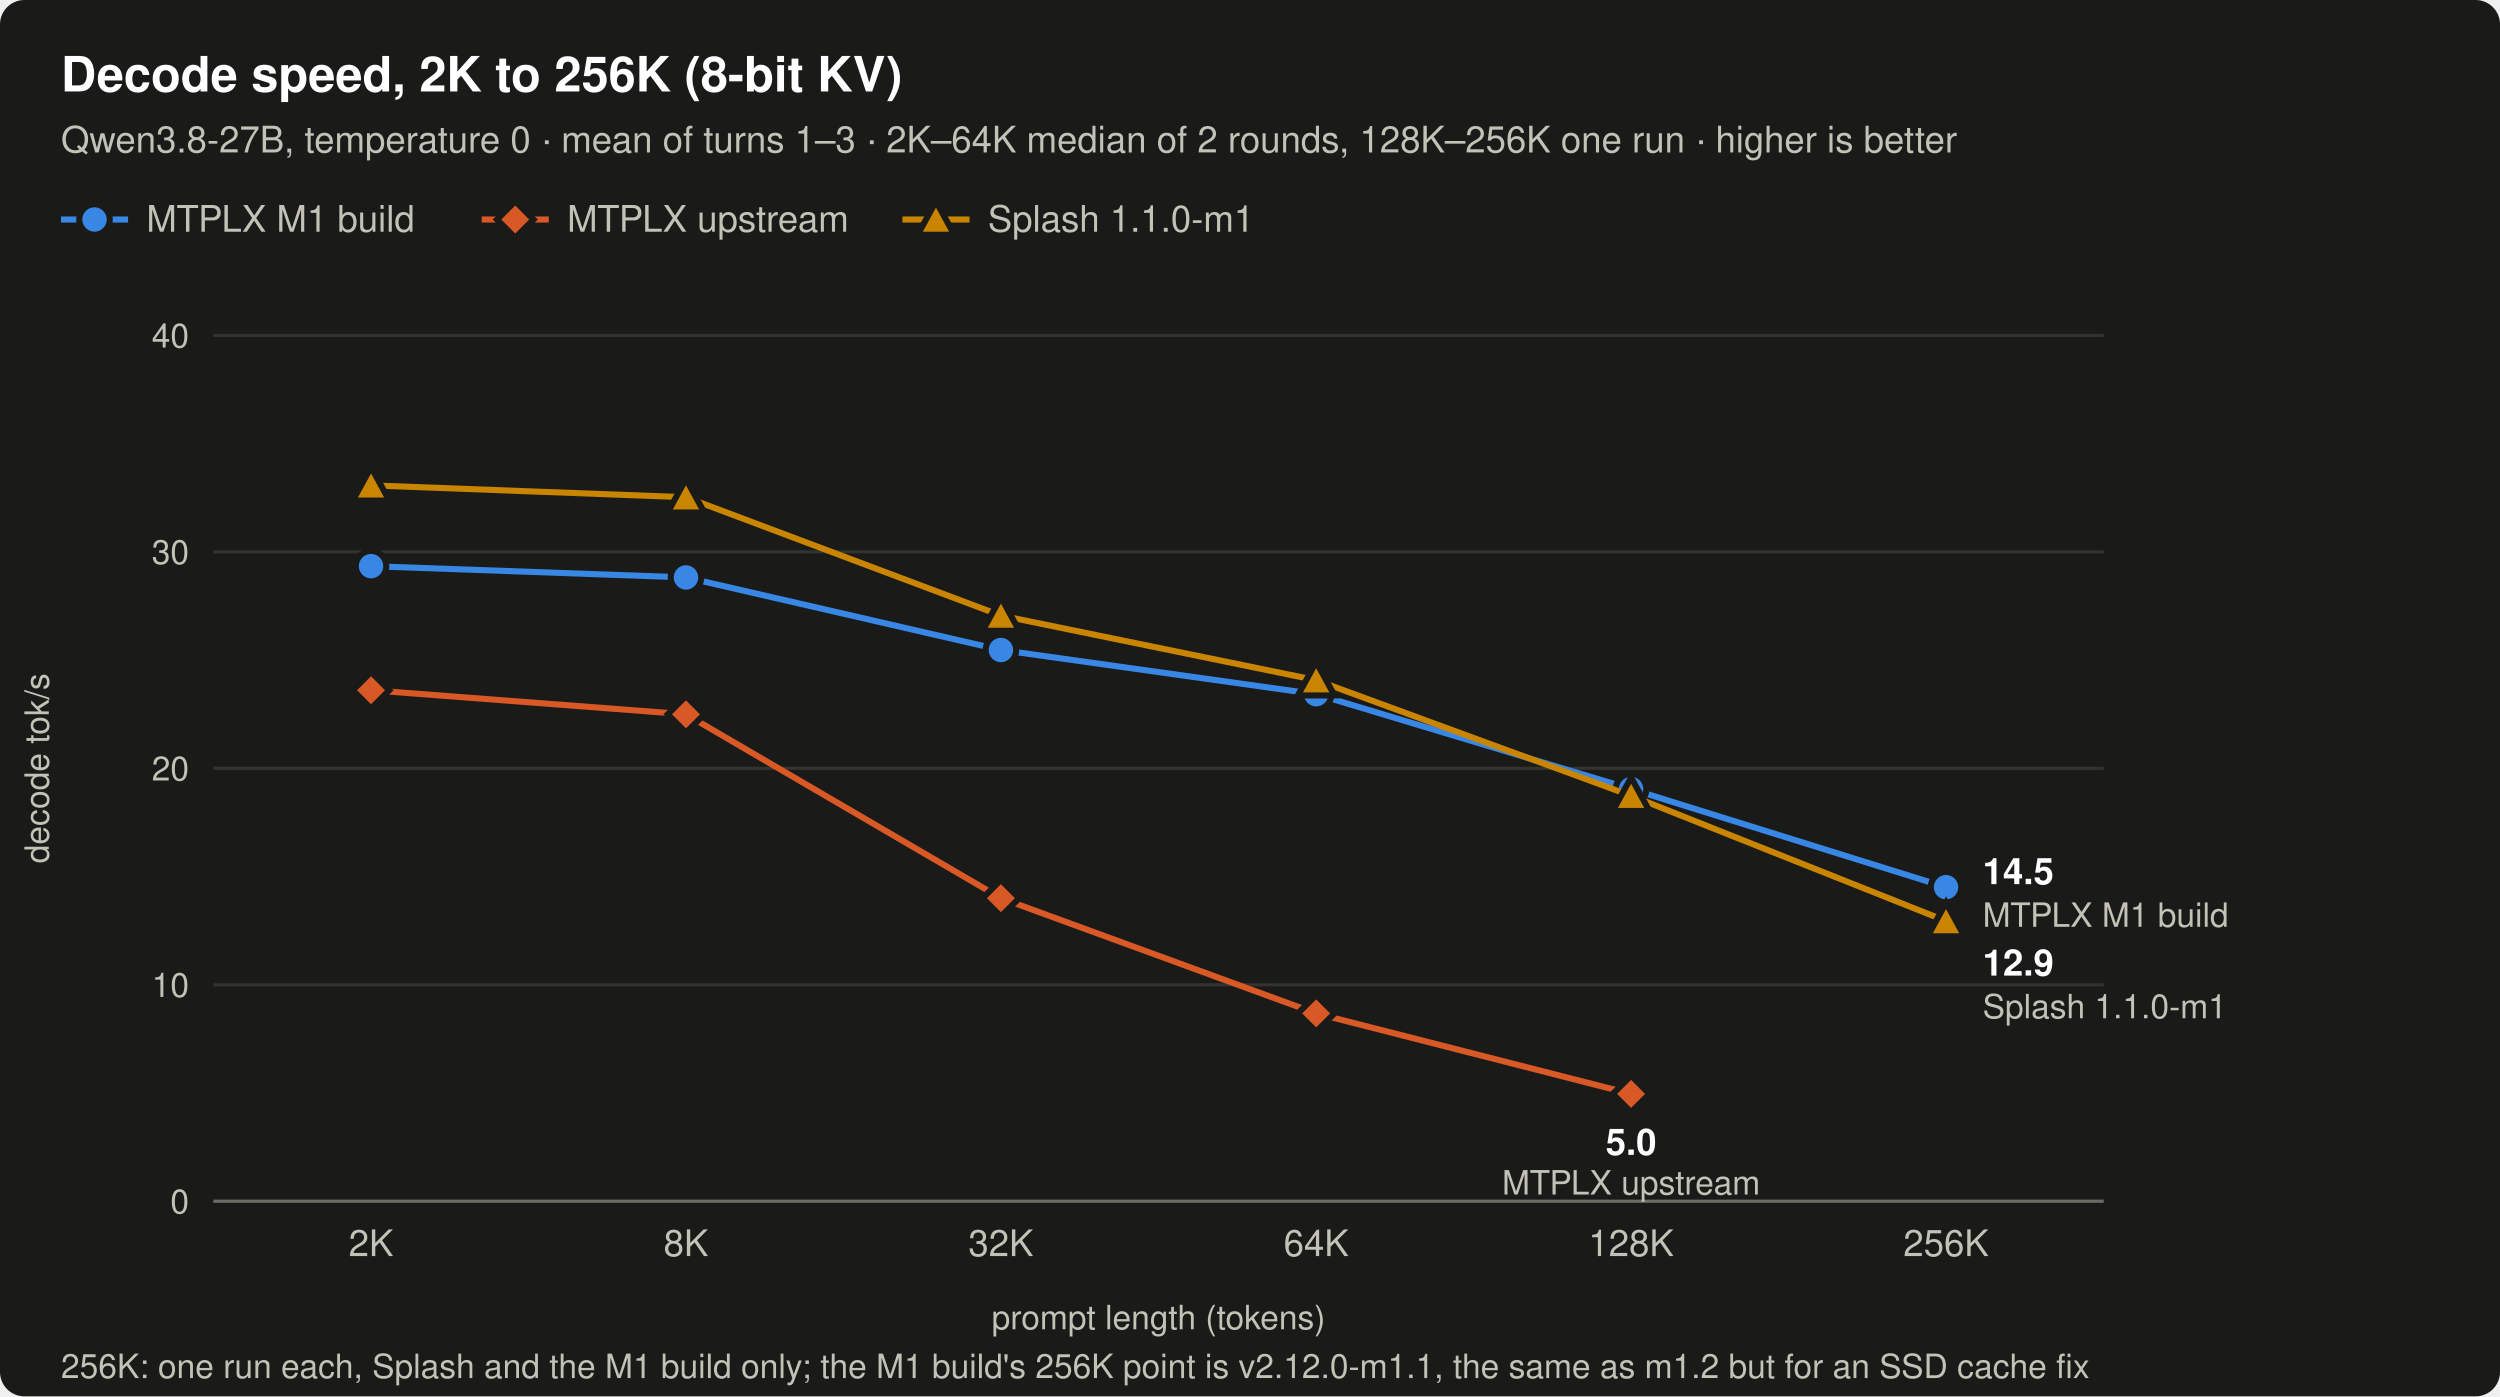
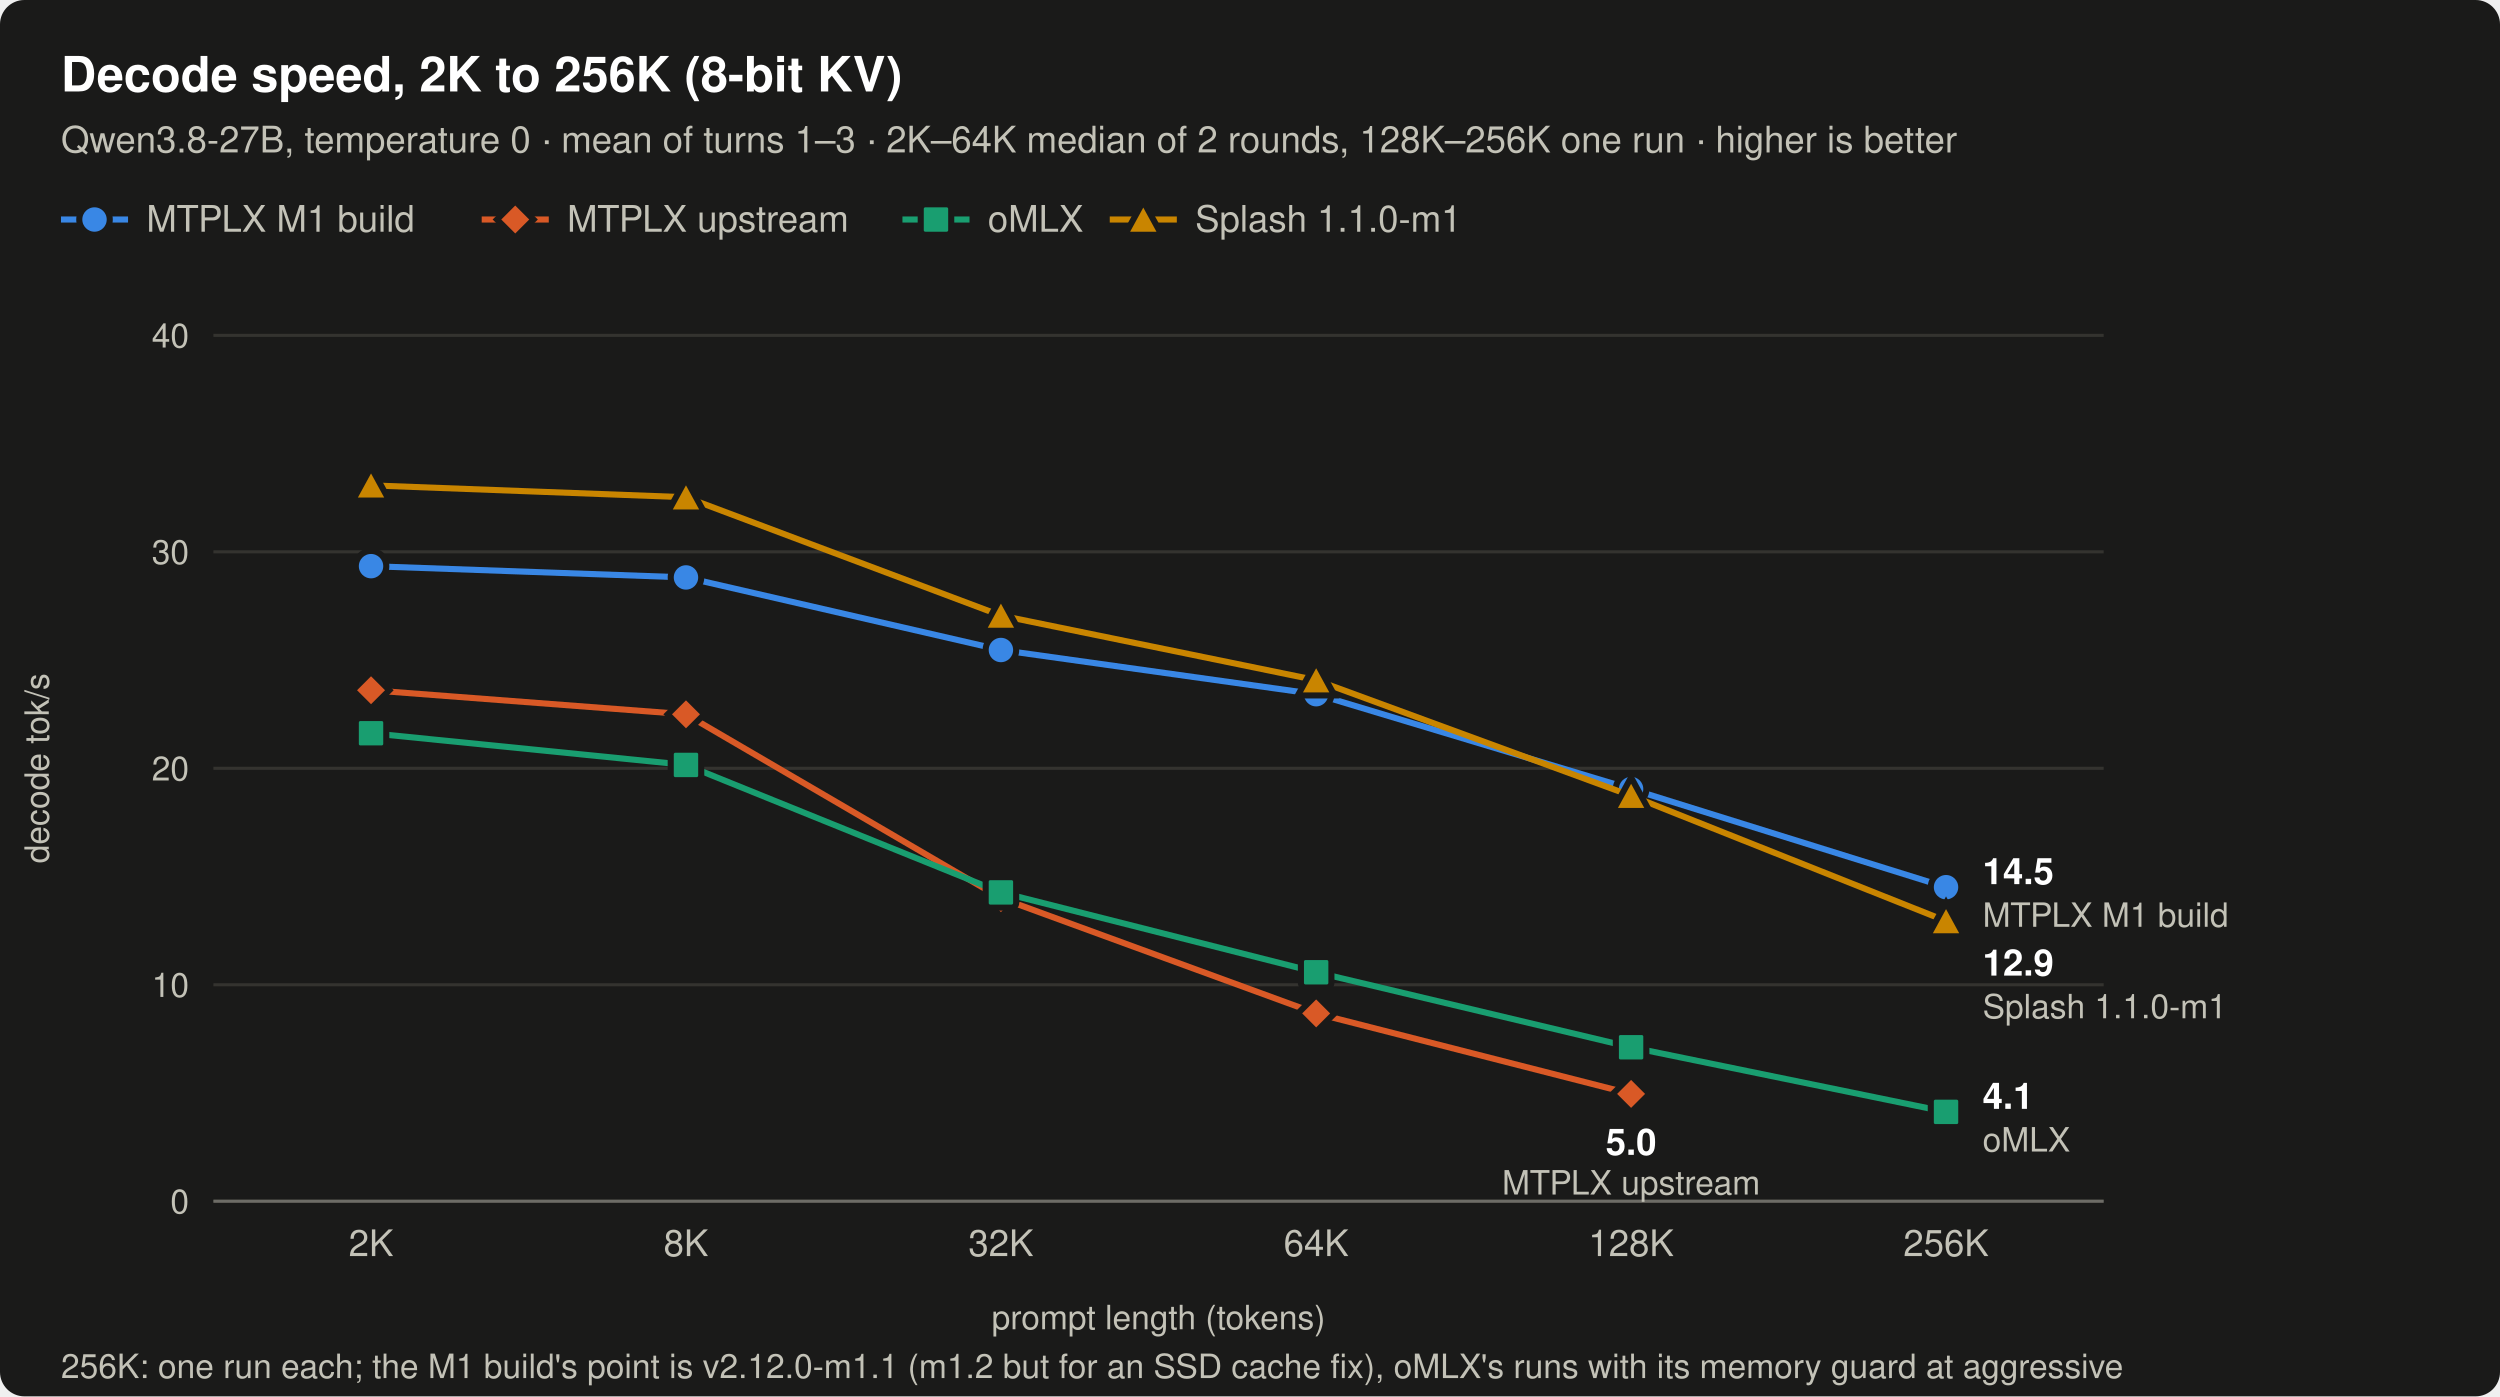
<svg xmlns="http://www.w3.org/2000/svg" viewBox="0 0 820 458" width="820" height="458" role="img" aria-label="Decode speed, 2K to 256K (8-bit KV)" font-family="-apple-system,BlinkMacSystemFont,Segoe UI,Helvetica,Arial,sans-serif">
  <rect width="820" height="458" rx="8" fill="#1a1a19" />
  <text x="20" y="30" fill="#ffffff" font-size="16" font-weight="600">Decode speed, 2K to 256K (8-bit KV)</text>
  <text x="20" y="50" fill="#c3c2b7" font-size="12">Qwen3.8-27B, temperature 0 · mean of turns 1–3 · 2K–64K median of 2 rounds, 128K–256K one run · higher is better</text>
  <line x1="20" x2="42" y1="72" y2="72" stroke="#3987e5" stroke-width="2" />
  <circle cx="31" cy="72" r="5" fill="#3987e5" stroke="#1a1a19" stroke-width="2" />
  <text x="48" y="76" fill="#c3c2b7" font-size="12">MTPLX M1 build</text>
  <line x1="158" x2="180" y1="72" y2="72" stroke="#d95926" stroke-width="2" />
  <path d="M169 66L175 72L169 78L163 72Z" fill="#d95926" stroke="#1a1a19" stroke-width="2" />
  <text x="186" y="76" fill="#c3c2b7" font-size="12">MTPLX upstream</text>
-   <line x1="296" x2="318" y1="72" y2="72" stroke="#c98500" stroke-width="2" />
-   <path d="M307 66L313 77L301 77Z" fill="#c98500" stroke="#1a1a19" stroke-width="2" />
-   <text x="324" y="76" fill="#c3c2b7" font-size="12">Splash 1.1.0-m1</text>
+   <line x1="296" x2="318" y1="72" y2="72" stroke="#199e70" stroke-width="2" />
+   <rect x="302" y="67" width="10" height="10" rx="1.5" fill="#199e70" stroke="#1a1a19" stroke-width="2" />
+   <text x="324" y="76" fill="#c3c2b7" font-size="12">oMLX</text>
+   <line x1="364" x2="386" y1="72" y2="72" stroke="#c98500" stroke-width="2" />
+   <path d="M375 66L381 77L369 77Z" fill="#c98500" stroke="#1a1a19" stroke-width="2" />
+   <text x="392" y="76" fill="#c3c2b7" font-size="12">Splash 1.1.0-m1</text>
  <line x1="70" x2="690" y1="394.0" y2="394.0" stroke="#34332f" />
  <text x="62" y="398.0" fill="#c3c2b7" font-size="11" text-anchor="end">0</text>
  <line x1="70" x2="690" y1="323.0" y2="323.0" stroke="#34332f" />
  <text x="62" y="327.0" fill="#c3c2b7" font-size="11" text-anchor="end">10</text>
  <line x1="70" x2="690" y1="252.0" y2="252.0" stroke="#34332f" />
  <text x="62" y="256.0" fill="#c3c2b7" font-size="11" text-anchor="end">20</text>
  <line x1="70" x2="690" y1="181.0" y2="181.0" stroke="#34332f" />
  <text x="62" y="185.0" fill="#c3c2b7" font-size="11" text-anchor="end">30</text>
  <line x1="70" x2="690" y1="110.0" y2="110.0" stroke="#34332f" />
  <text x="62" y="114.0" fill="#c3c2b7" font-size="11" text-anchor="end">40</text>
  <line x1="70" x2="690" y1="394" y2="394" stroke="#6d6c66" />
  <text x="121.7" y="412" fill="#c3c2b7" font-size="12" text-anchor="middle">2K</text>
  <text x="225.0" y="412" fill="#c3c2b7" font-size="12" text-anchor="middle">8K</text>
  <text x="328.3" y="412" fill="#c3c2b7" font-size="12" text-anchor="middle">32K</text>
  <text x="431.7" y="412" fill="#c3c2b7" font-size="12" text-anchor="middle">64K</text>
  <text x="535.0" y="412" fill="#c3c2b7" font-size="12" text-anchor="middle">128K</text>
  <text x="638.3" y="412" fill="#c3c2b7" font-size="12" text-anchor="middle">256K</text>
  <text x="380.0" y="436" fill="#c3c2b7" font-size="11" text-anchor="middle">prompt length (tokens)</text>
  <text x="16" y="252.0" fill="#c3c2b7" font-size="11" text-anchor="middle" transform="rotate(-90 16 252.0)">decode tok/s</text>
  <polyline points="121.7,185.7 225.0,189.4 328.3,213.2 431.7,227.7 535.0,258.8 638.3,291.0" fill="none" stroke="#3987e5" stroke-width="2" stroke-linejoin="round" />
  <circle cx="121.7" cy="185.7" r="5" fill="#3987e5" stroke="#1a1a19" stroke-width="2" />
  <circle cx="225.0" cy="189.4" r="5" fill="#3987e5" stroke="#1a1a19" stroke-width="2" />
  <circle cx="328.3" cy="213.2" r="5" fill="#3987e5" stroke="#1a1a19" stroke-width="2" />
  <circle cx="431.7" cy="227.7" r="5" fill="#3987e5" stroke="#1a1a19" stroke-width="2" />
  <circle cx="535.0" cy="258.8" r="5" fill="#3987e5" stroke="#1a1a19" stroke-width="2" />
  <circle cx="638.3" cy="291.0" r="5" fill="#3987e5" stroke="#1a1a19" stroke-width="2" />
  <polyline points="121.7,226.4 225.0,234.3 328.3,294.6 431.7,332.4 535.0,358.8" fill="none" stroke="#d95926" stroke-width="2" stroke-linejoin="round" />
  <path d="M121.7 220.4L127.7 226.4L121.7 232.4L115.7 226.4Z" fill="#d95926" stroke="#1a1a19" stroke-width="2" />
  <path d="M225.0 228.3L231.0 234.3L225.0 240.3L219.0 234.3Z" fill="#d95926" stroke="#1a1a19" stroke-width="2" />
  <path d="M328.3 288.6L334.3 294.6L328.3 300.6L322.3 294.6Z" fill="#d95926" stroke="#1a1a19" stroke-width="2" />
  <path d="M431.7 326.4L437.7 332.4L431.7 338.4L425.7 332.4Z" fill="#d95926" stroke="#1a1a19" stroke-width="2" />
  <path d="M535.0 352.8L541.0 358.8L535.0 364.8L529.0 358.8Z" fill="#d95926" stroke="#1a1a19" stroke-width="2" />
  <text x="535.0" y="378.8" fill="#ffffff" font-size="12" font-weight="600" text-anchor="middle">5.0</text>
  <text x="535.0" y="391.8" fill="#c3c2b7" font-size="11" text-anchor="middle">MTPLX upstream</text>
+   <polyline points="121.7,240.5 225.0,250.9 328.3,292.7 431.7,318.9 535.0,343.5 638.3,364.7" fill="none" stroke="#199e70" stroke-width="2" stroke-linejoin="round" />
+   <rect x="116.7" y="235.5" width="10" height="10" rx="1.5" fill="#199e70" stroke="#1a1a19" stroke-width="2" />
+   <rect x="220.0" y="245.9" width="10" height="10" rx="1.5" fill="#199e70" stroke="#1a1a19" stroke-width="2" />
+   <rect x="323.3" y="287.7" width="10" height="10" rx="1.5" fill="#199e70" stroke="#1a1a19" stroke-width="2" />
+   <rect x="426.7" y="313.9" width="10" height="10" rx="1.5" fill="#199e70" stroke="#1a1a19" stroke-width="2" />
+   <rect x="530.0" y="338.5" width="10" height="10" rx="1.5" fill="#199e70" stroke="#1a1a19" stroke-width="2" />
+   <rect x="633.3" y="359.7" width="10" height="10" rx="1.5" fill="#199e70" stroke="#1a1a19" stroke-width="2" />
  <polyline points="121.7,159.2 225.0,163.1 328.3,201.9 431.7,223.1 535.0,261.0 638.3,302.1" fill="none" stroke="#c98500" stroke-width="2" stroke-linejoin="round" />
  <path d="M121.7 153.2L127.7 164.2L115.7 164.2Z" fill="#c98500" stroke="#1a1a19" stroke-width="2" />
  <path d="M225.0 157.1L231.0 168.1L219.0 168.1Z" fill="#c98500" stroke="#1a1a19" stroke-width="2" />
  <path d="M328.3 195.9L334.3 206.9L322.3 206.9Z" fill="#c98500" stroke="#1a1a19" stroke-width="2" />
  <path d="M431.7 217.1L437.7 228.1L425.7 228.1Z" fill="#c98500" stroke="#1a1a19" stroke-width="2" />
  <path d="M535.0 255.0L541.0 266.0L529.0 266.0Z" fill="#c98500" stroke="#1a1a19" stroke-width="2" />
  <path d="M638.3 296.1L644.3 307.1L632.3 307.1Z" fill="#c98500" stroke="#1a1a19" stroke-width="2" />
  <text x="650.3" y="290.0" fill="#ffffff" font-size="12" font-weight="600">14.5</text>
  <text x="650.3" y="304.0" fill="#c3c2b7" font-size="11">MTPLX M1 build</text>
  <text x="650.3" y="320.0" fill="#ffffff" font-size="12" font-weight="600">12.9</text>
  <text x="650.3" y="334.0" fill="#c3c2b7" font-size="11">Splash 1.1.0-m1</text>
-   <text x="20" y="452" fill="#c3c2b7" font-size="11">256K: one run each, Splash and the M1 build only; the M1 build's 256K point is v2.12.0-m1.1, the same as m1.2 but for an SSD cache fix</text>
+   <text x="650.3" y="363.7" fill="#ffffff" font-size="12" font-weight="600">4.1</text>
+   <text x="650.3" y="377.7" fill="#c3c2b7" font-size="11">oMLX</text>
+   <text x="20" y="452" fill="#c3c2b7" font-size="11">256K: one run each; the M1 build's point is v2.12.0-m1.1 (m1.2 but for an SSD cache fix), oMLX's runs with its memory guard at aggressive</text>
</svg>
